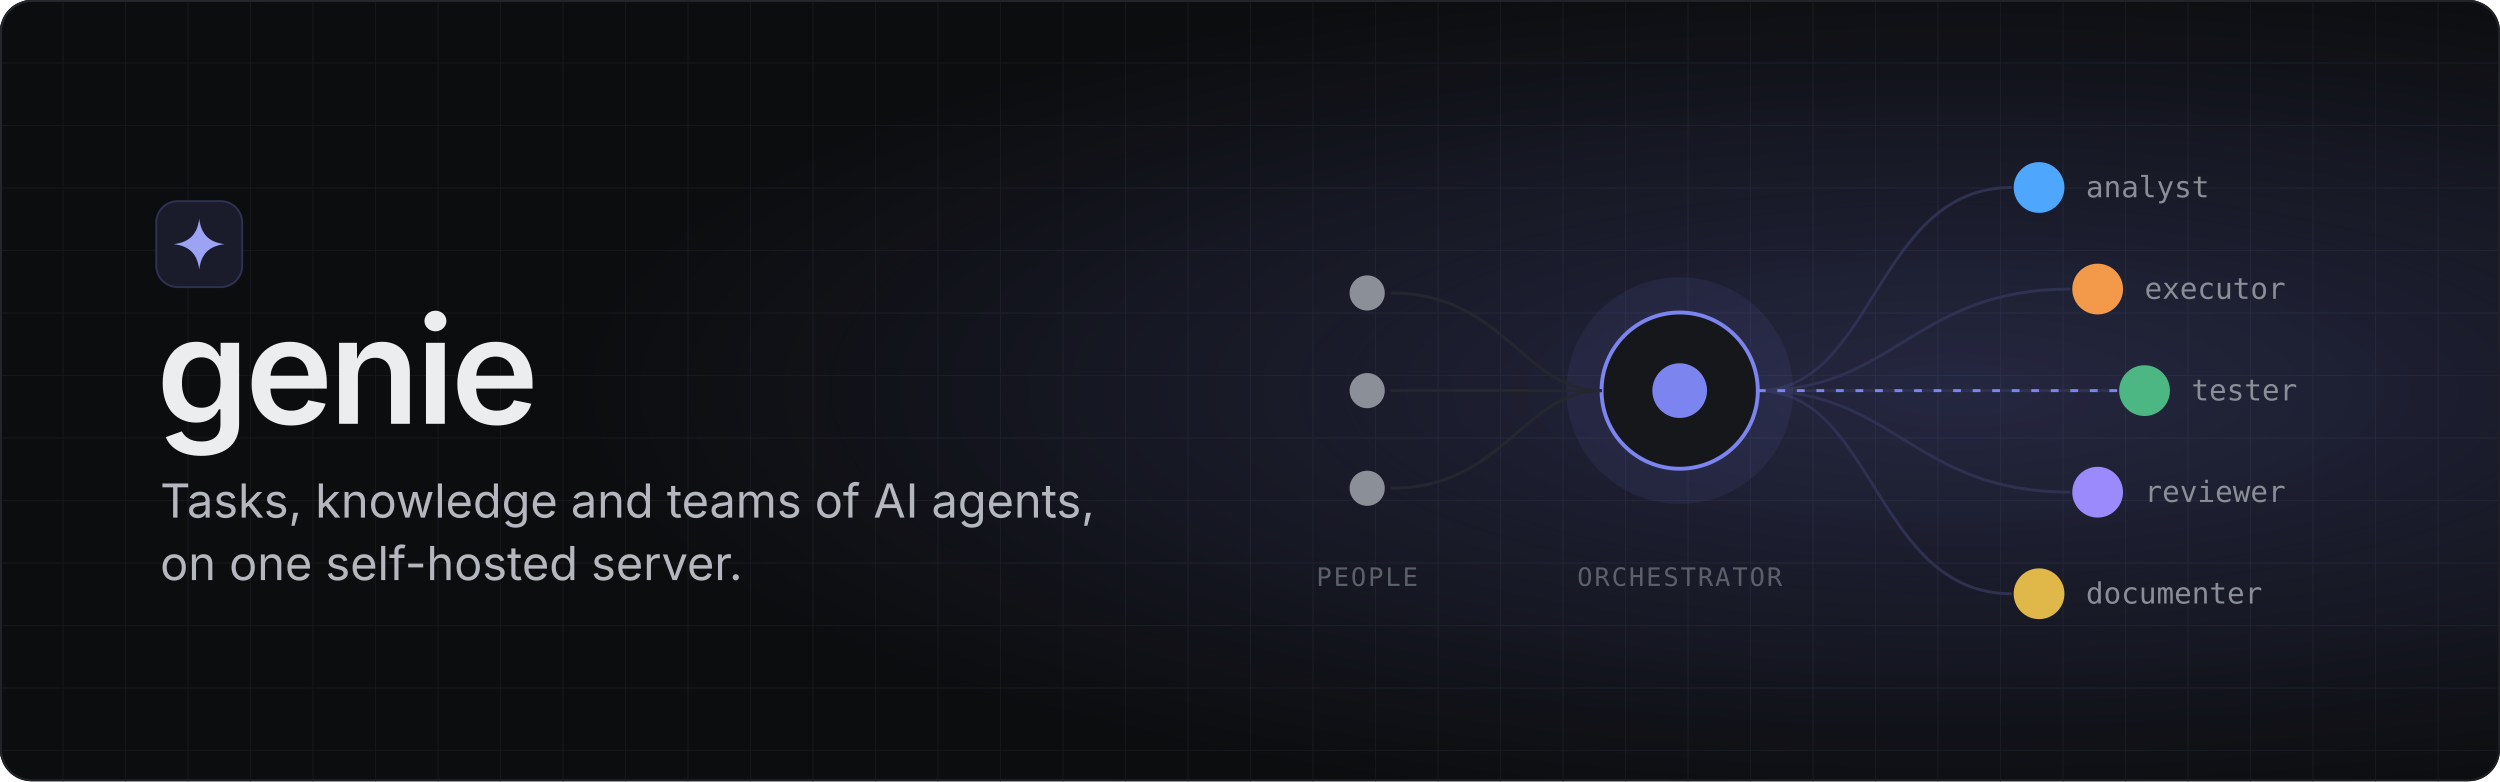
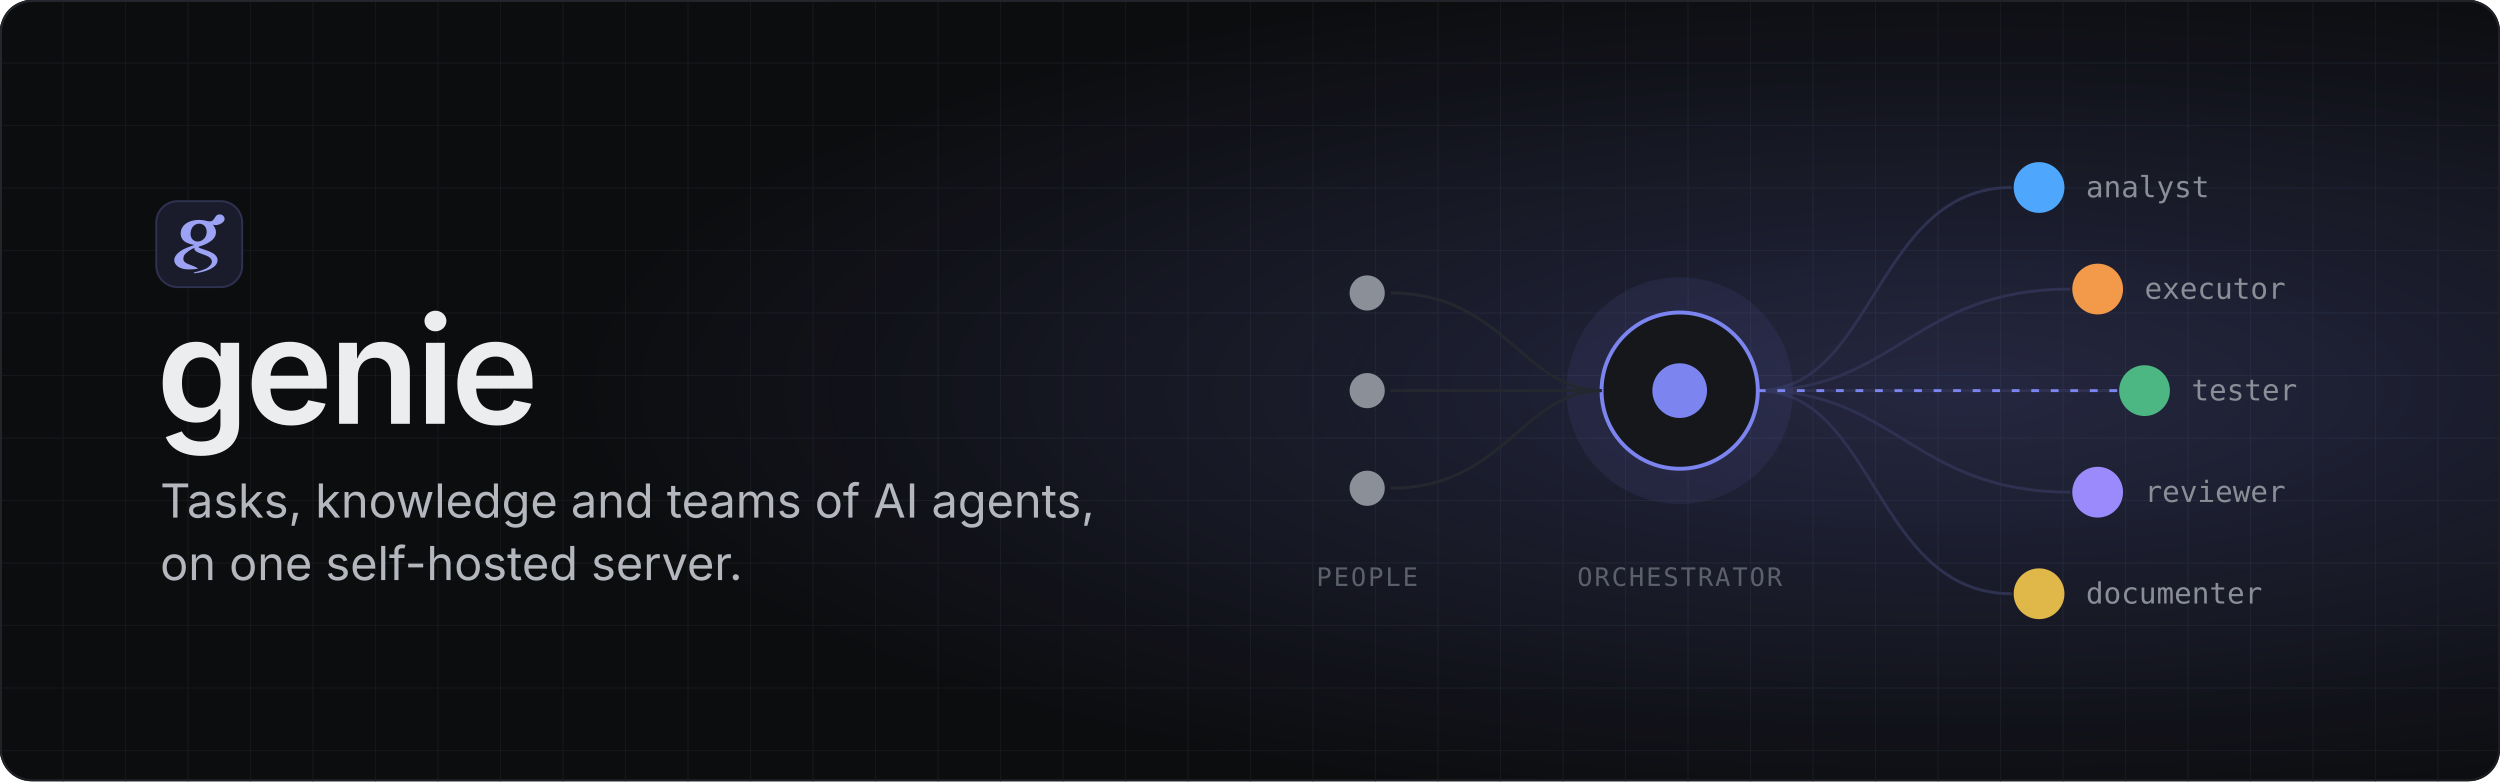
<svg xmlns="http://www.w3.org/2000/svg" width="1280" height="400" viewBox="0 0 1280 400" role="img" aria-labelledby="title desc">
  <defs>
    <radialGradient id="glow" cx="0.78" cy="0.5" r="0.55">
      <stop offset="0" stop-color="#7c84f0" stop-opacity="0.22" />
      <stop offset="1" stop-color="#7c84f0" stop-opacity="0" />
    </radialGradient>
    <linearGradient id="edge" x1="0" y1="0" x2="1" y2="1">
      <stop offset="0" stop-color="#25272e" />
      <stop offset="1" stop-color="#1c1e23" />
    </linearGradient>
    <pattern id="grid" width="32" height="32" patternUnits="userSpaceOnUse">
      <path d="M32 0H0V32" fill="none" stroke="#17181c" stroke-width="1" />
    </pattern>
    <clipPath id="panel">
      <rect x="0" y="0" width="1280" height="400" rx="16" />
    </clipPath>
  </defs>
  <g clip-path="url(#panel)">
    <rect width="1280" height="400" fill="#0c0d0f" />
    <rect width="1280" height="400" fill="url(#grid)" />
    <rect width="1280" height="400" fill="url(#glow)" />
  </g>
  <rect x="0.5" y="0.5" width="1279" height="399" rx="16" fill="none" stroke="url(#edge)" />
  <g font-family="Geist, Inter, -apple-system, 'Segoe UI', Helvetica, Arial, sans-serif">
    <g transform="translate(80 103)">
      <rect width="44" height="44" rx="11" fill="#1a1c2b" stroke="#2e3150" />
-       <path d="M22 9C23 17 27 21 35 22C27 23 23 27 22 35C21 27 17 23 9 22C17 21 21 17 22 9Z" fill="#9ca3f5" />
+       <svg x="7" y="5" width="30" height="34" viewBox="300 160 500 570">
+         <path fill="#9ca3f5" fill-rule="evenodd" d="M667 278C710 293 762 260 767 237C773 212 750 188 726 190C699 190 691 207 680 224C667 247 651 253 625 248C567 233 525 234 483 246C421 264 394 305 391 347C388 397 417 427 469 443L507 452C467 468 415 482 378 513C342 543 326 573 342 609C363 648 411 662 461 662C489 662 516 660 535 657C539 656 537 652 533 650C516 638 487 628 461 618C430 608 411 589 414 568C415 558 417 550 420 542C438 514 477 491 509 476C503 495 519 507 544 518C575 532 632 545 649 569C671 598 653 623 626 644C600 664 549 677 509 687C500 689 501 696 511 695C580 687 652 666 689 628C716 596 712 563 688 539C662 512 608 497 570 484C546 476 536 470 551 465C599 452 644 429 671 400C695 374 700 337 686 308C680 295 673 285 667 278ZM614 343C615 302 593 275 559 270C521 265 489 291 480 326C469 365 479 402 509 416C540 432 576 417 596 393C607 380 613 361 614 343Z" />
+       </svg>
    </g>
    <text x="80" y="217" fill="#ecedef" font-size="76" font-weight="600" letter-spacing="-2">genie</text>
    <text x="82" y="265" fill="#b4b7be" font-size="24">Tasks, knowledge and teams of AI agents,</text>
    <text x="82" y="297" fill="#b4b7be" font-size="24">on one self-hosted server.</text>
  </g>
  <g stroke="#2e3150" stroke-width="1.5" fill="none">
    <path d="M900 200C960 200 960 96 1030 96" />
    <path d="M900 200C970 200 980 148 1060 148" />
    <path d="M900 200H1084" />
    <path d="M900 200C970 200 980 252 1060 252" />
    <path d="M900 200C960 200 960 304 1030 304" />
  </g>
  <path d="M900 200H1084" stroke="#7c84f0" stroke-width="1.5" stroke-dasharray="4 6" fill="none" />
  <circle cx="860" cy="200" r="58" fill="#7c84f0" opacity="0.08" />
  <circle cx="860" cy="200" r="40" fill="#16171b" stroke="#7c84f0" stroke-width="2" />
  <circle cx="860" cy="200" r="14" fill="#7c84f0" />
  <g fill="#8b8f98">
    <circle cx="700" cy="150" r="9" />
    <circle cx="700" cy="200" r="9" />
    <circle cx="700" cy="250" r="9" />
  </g>
  <g stroke="#25272e" stroke-width="1.5" fill="none">
    <path d="M712 150C770 150 780 200 820 200" />
    <path d="M712 200H820" />
    <path d="M712 250C770 250 780 200 820 200" />
  </g>
  <g font-family="'Geist Mono', ui-monospace, SFMono-Regular, Menlo, monospace" font-size="13" fill="#5c606a" text-anchor="middle" letter-spacing="1">
    <text x="700" y="300">PEOPLE</text>
    <text x="860" y="300">ORCHESTRATOR</text>
  </g>
  <g font-family="'Geist Mono', ui-monospace, SFMono-Regular, Menlo, monospace" font-size="15" fill="#8a8e97">
    <circle cx="1044" cy="96" r="13" fill="#4ea7fc" />
    <text x="1068" y="101">analyst</text>
    <circle cx="1074" cy="148" r="13" fill="#f2994a" />
    <text x="1098" y="153">executor</text>
    <circle cx="1098" cy="200" r="13" fill="#4cb782" />
    <text x="1122" y="205">tester</text>
    <circle cx="1074" cy="252" r="13" fill="#9b8afb" />
    <text x="1098" y="257">reviewer</text>
    <circle cx="1044" cy="304" r="13" fill="#e0b84a" />
    <text x="1068" y="309">documenter</text>
  </g>
</svg>
